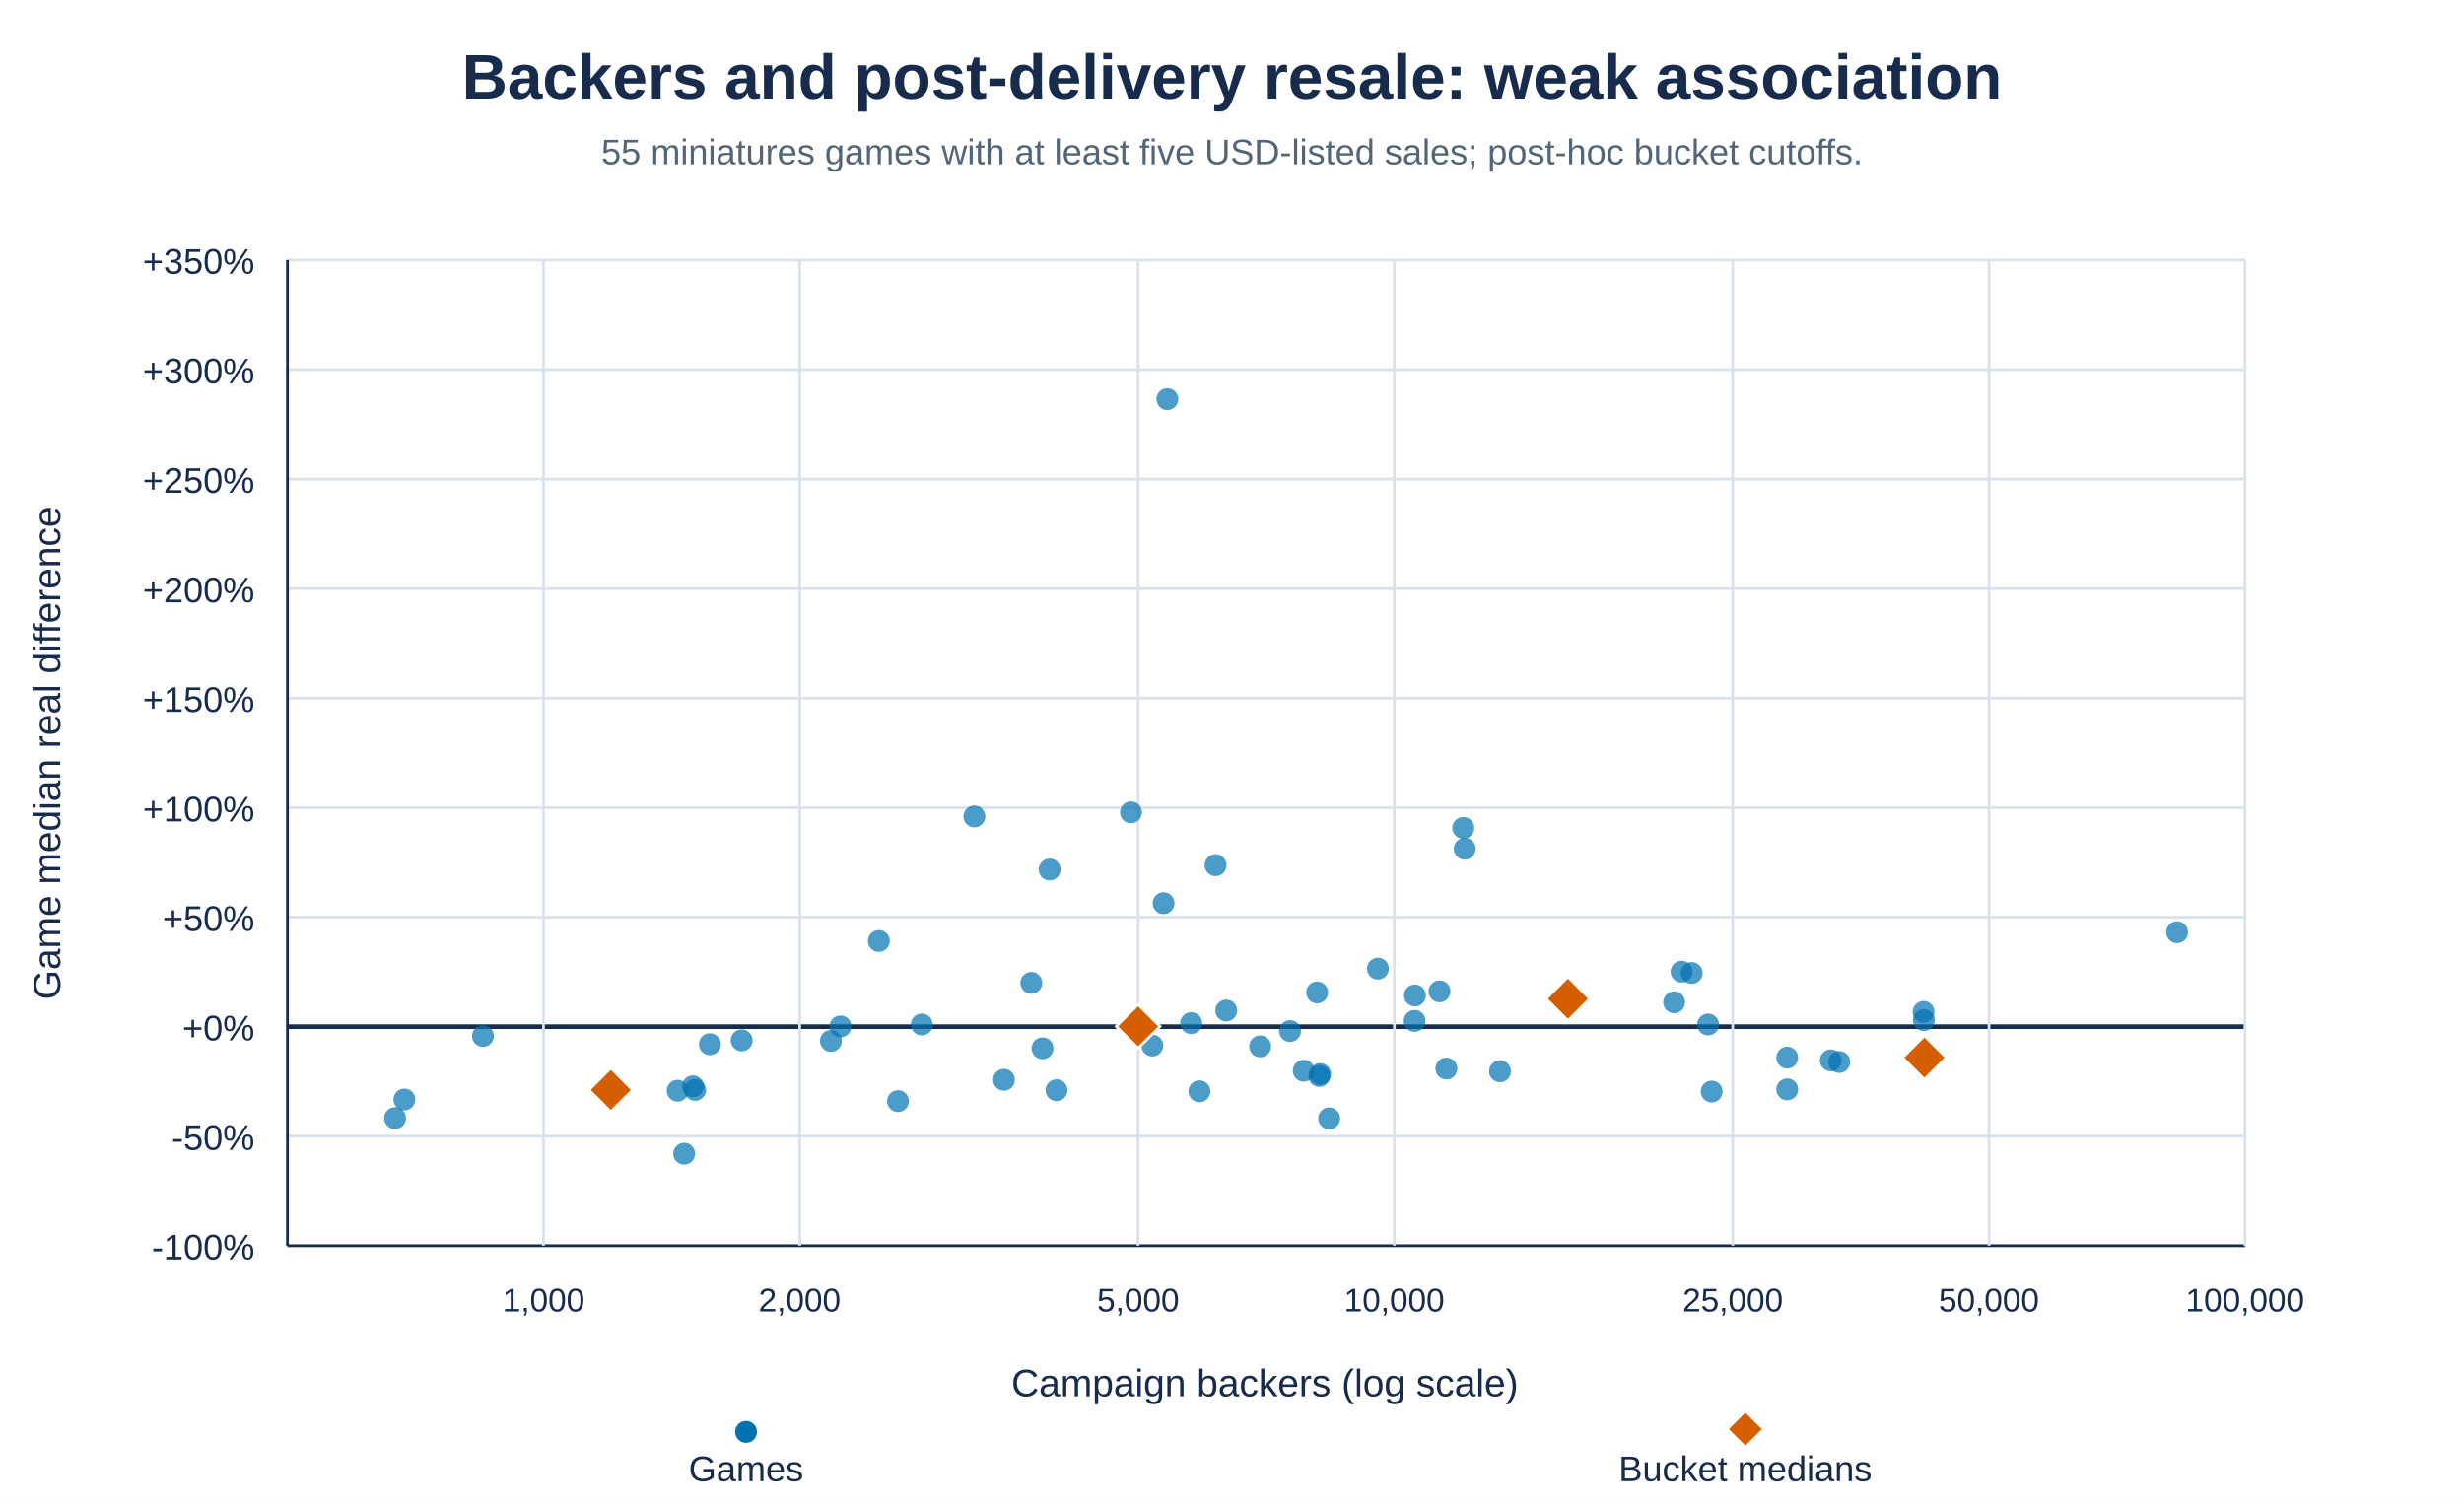
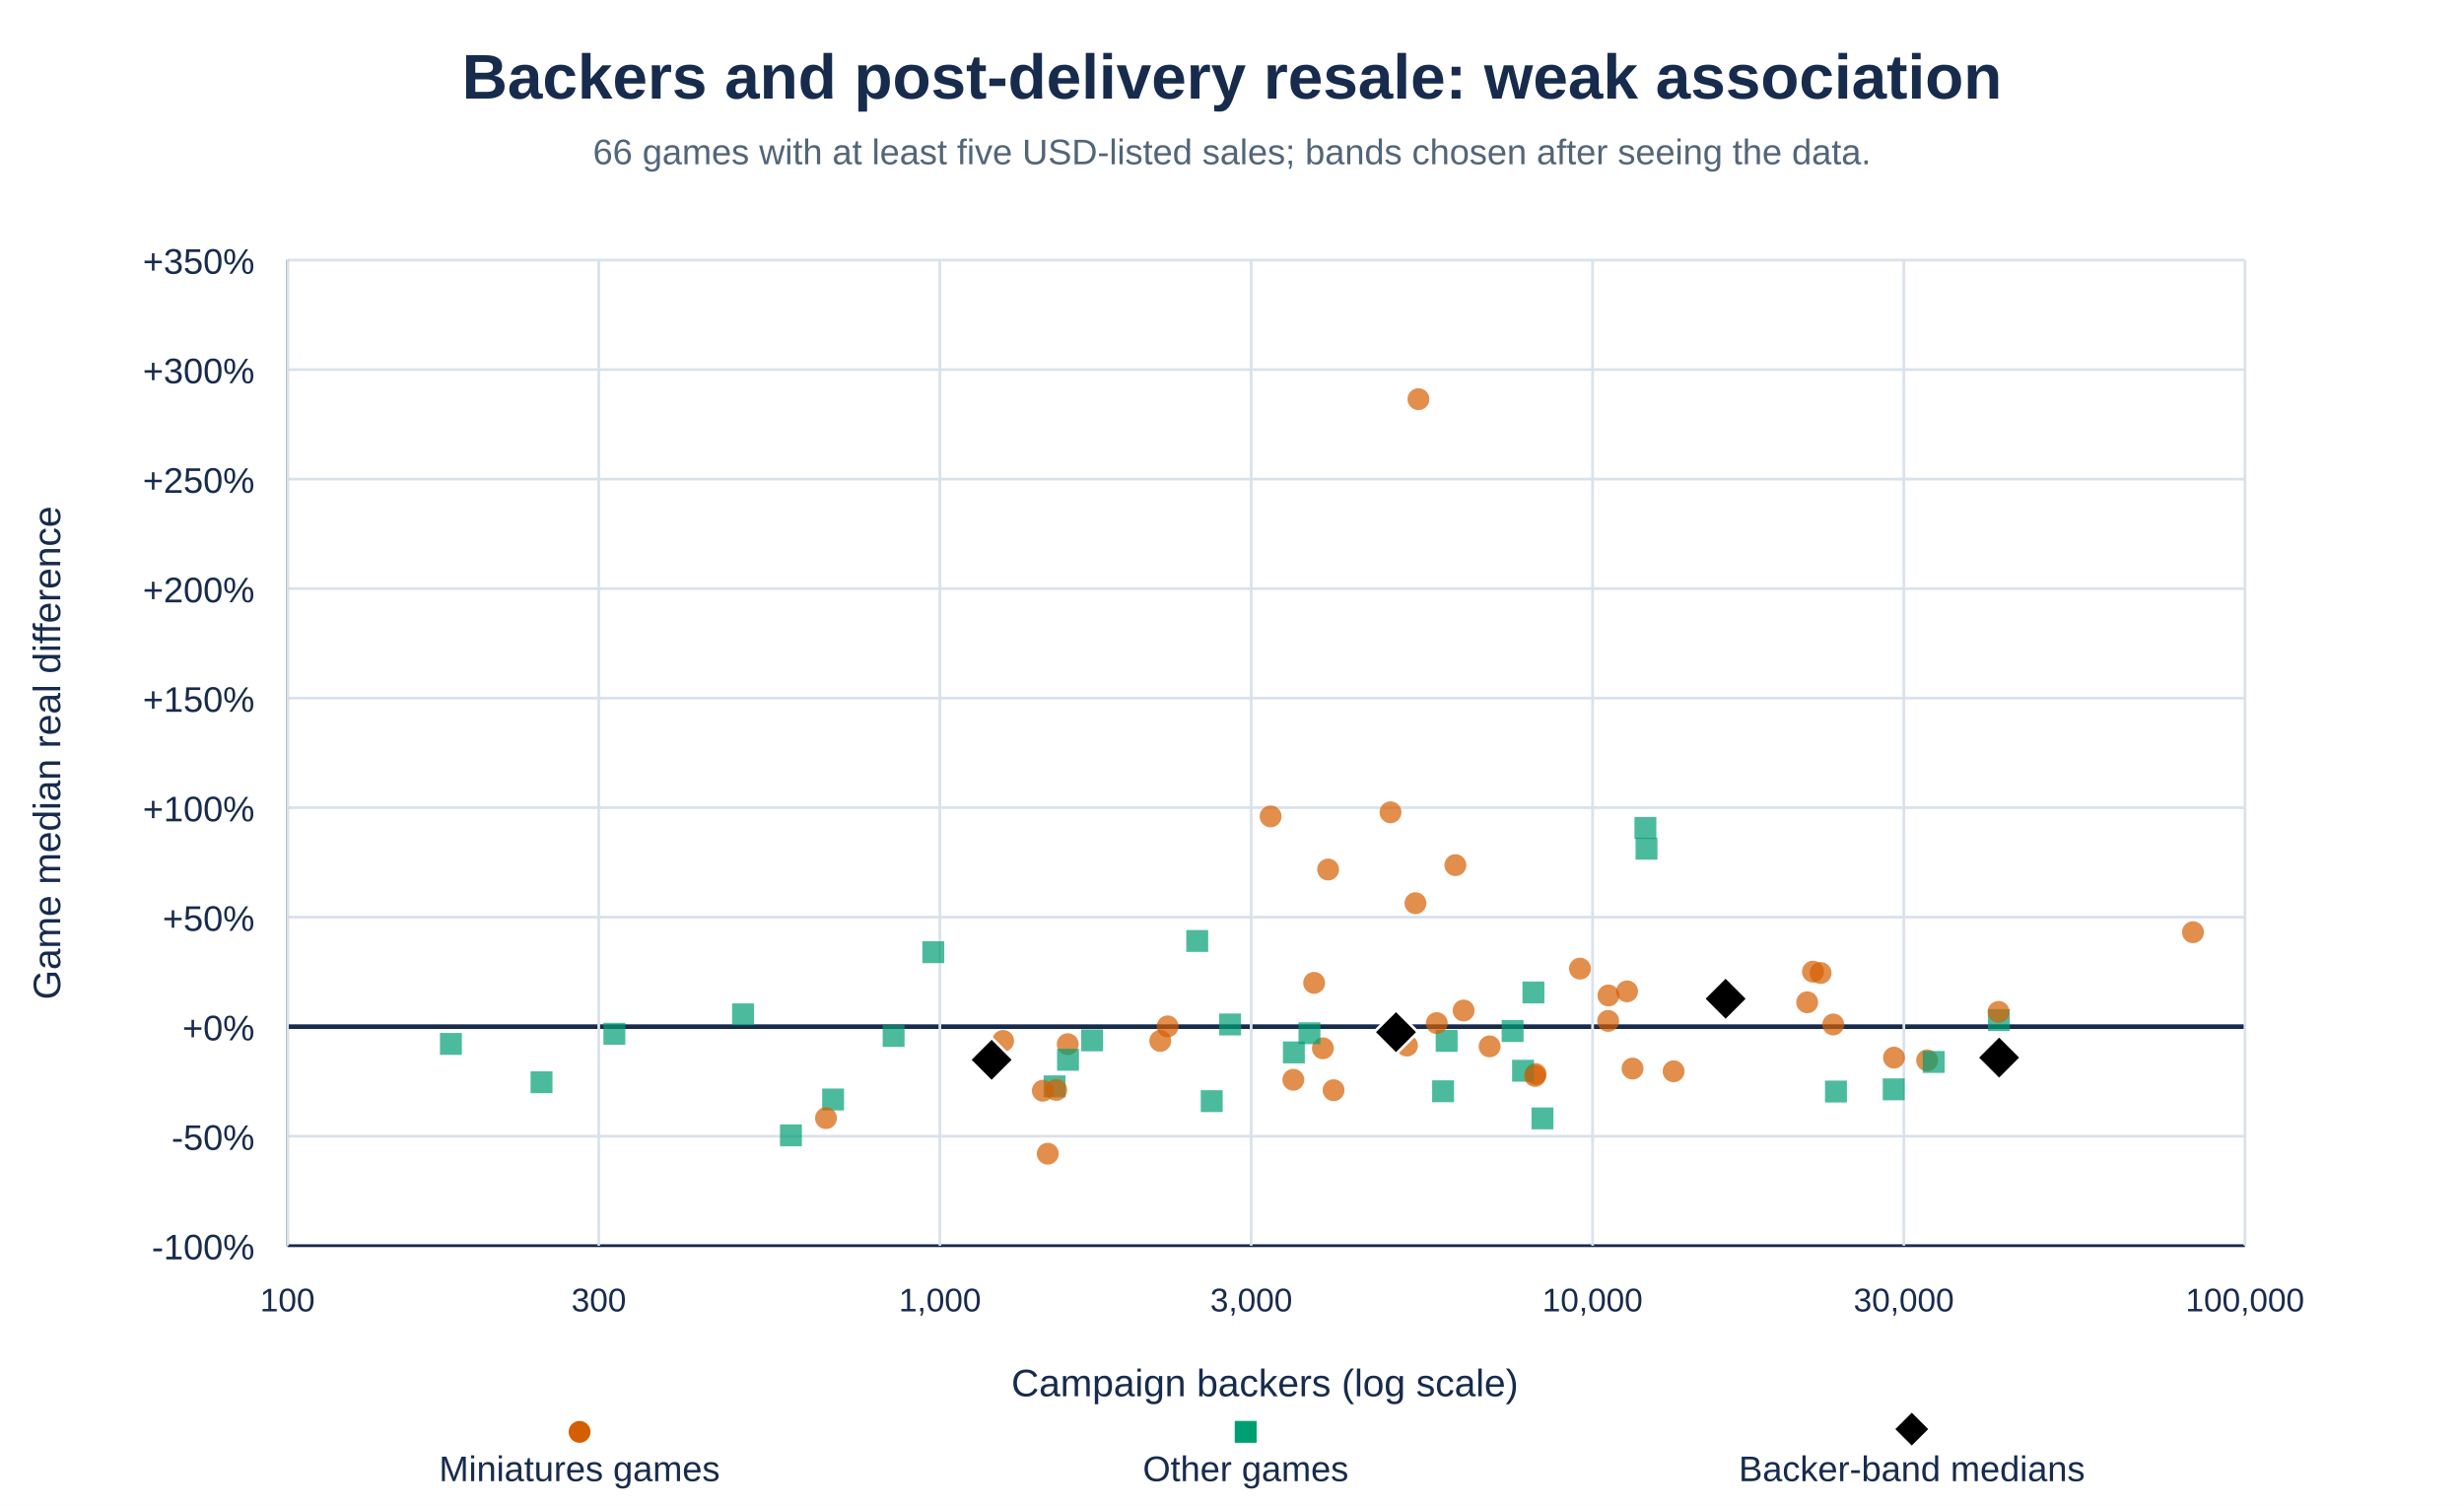
<svg xmlns="http://www.w3.org/2000/svg" width="900" height="550" viewBox="0 0 900 550" role="img" aria-label="Backers and post-delivery resale: weak association">
  <rect width="900" height="550" fill="#ffffff" />
  <g font-family="Arial, Helvetica, sans-serif">
    <text x="450" y="36" text-anchor="middle" font-size="23" font-weight="bold" fill="#172b4d">Backers and post-delivery resale: weak association</text>
-     <text x="450" y="60" text-anchor="middle" font-size="13" font-weight="normal" fill="#526579">55 miniatures games with at least five USD-listed sales; post-hoc bucket cutoffs.</text>
+     <text x="450" y="60" text-anchor="middle" font-size="13" font-weight="normal" fill="#526579">66 games with at least five USD-listed sales; bands chosen after seeing the data.</text>
    <line x1="105" x2="820" y1="455.0" y2="455.0" stroke="#d9e2ec" />
    <text x="93" y="460.0" text-anchor="end" font-size="13" font-weight="normal" fill="#172b4d">-100%</text>
    <line x1="105" x2="820" y1="415.0" y2="415.0" stroke="#d9e2ec" />
    <text x="93" y="420.0" text-anchor="end" font-size="13" font-weight="normal" fill="#172b4d">-50%</text>
    <line x1="105" x2="820" y1="375.0" y2="375.0" stroke="#d9e2ec" />
    <text x="93" y="380.0" text-anchor="end" font-size="13" font-weight="normal" fill="#172b4d">+0%</text>
    <line x1="105" x2="820" y1="335.0" y2="335.0" stroke="#d9e2ec" />
    <text x="93" y="340.0" text-anchor="end" font-size="13" font-weight="normal" fill="#172b4d">+50%</text>
    <line x1="105" x2="820" y1="295.0" y2="295.0" stroke="#d9e2ec" />
    <text x="93" y="300.0" text-anchor="end" font-size="13" font-weight="normal" fill="#172b4d">+100%</text>
    <line x1="105" x2="820" y1="255.0" y2="255.0" stroke="#d9e2ec" />
    <text x="93" y="260.0" text-anchor="end" font-size="13" font-weight="normal" fill="#172b4d">+150%</text>
    <line x1="105" x2="820" y1="215.0" y2="215.0" stroke="#d9e2ec" />
    <text x="93" y="220.0" text-anchor="end" font-size="13" font-weight="normal" fill="#172b4d">+200%</text>
    <line x1="105" x2="820" y1="175.0" y2="175.0" stroke="#d9e2ec" />
    <text x="93" y="180.0" text-anchor="end" font-size="13" font-weight="normal" fill="#172b4d">+250%</text>
    <line x1="105" x2="820" y1="135.0" y2="135.0" stroke="#d9e2ec" />
    <text x="93" y="140.0" text-anchor="end" font-size="13" font-weight="normal" fill="#172b4d">+300%</text>
    <line x1="105" x2="820" y1="95.0" y2="95.0" stroke="#d9e2ec" />
    <text x="93" y="100.0" text-anchor="end" font-size="13" font-weight="normal" fill="#172b4d">+350%</text>
    <line x1="105" x2="820" y1="375.0" y2="375.0" stroke="#172b4d" stroke-width="1.7" />
    <line x1="105" x2="105" y1="95" y2="455" stroke="#172b4d" />
    <line x1="105" x2="820" y1="455" y2="455" stroke="#172b4d" />
    <text x="22" y="275.0" text-anchor="middle" font-size="14" font-weight="normal" fill="#172b4d" transform="rotate(-90 22 275.0)">Game median real difference</text>
-     <line x1="198.5" x2="198.5" y1="95" y2="455" stroke="#d9e2ec" />
-     <text x="198.539" y="479" text-anchor="middle" font-size="12" font-weight="normal" fill="#172b4d">1,000</text>
-     <line x1="292.1" x2="292.1" y1="95" y2="455" stroke="#d9e2ec" />
-     <text x="292.078" y="479" text-anchor="middle" font-size="12" font-weight="normal" fill="#172b4d">2,000</text>
-     <line x1="415.7" x2="415.7" y1="95" y2="455" stroke="#d9e2ec" />
-     <text x="415.73" y="479" text-anchor="middle" font-size="12" font-weight="normal" fill="#172b4d">5,000</text>
-     <line x1="509.3" x2="509.3" y1="95" y2="455" stroke="#d9e2ec" />
-     <text x="509.27" y="479" text-anchor="middle" font-size="12" font-weight="normal" fill="#172b4d">10,000</text>
-     <line x1="632.9" x2="632.9" y1="95" y2="455" stroke="#d9e2ec" />
-     <text x="632.922" y="479" text-anchor="middle" font-size="12" font-weight="normal" fill="#172b4d">25,000</text>
-     <line x1="726.5" x2="726.5" y1="95" y2="455" stroke="#d9e2ec" />
-     <text x="726.461" y="479" text-anchor="middle" font-size="12" font-weight="normal" fill="#172b4d">50,000</text>
+     <line x1="105.0" x2="105.0" y1="95" y2="455" stroke="#d9e2ec" />
+     <text x="105.0" y="479" text-anchor="middle" font-size="12" font-weight="normal" fill="#172b4d">100</text>
+     <line x1="218.7" x2="218.7" y1="95" y2="455" stroke="#d9e2ec" />
+     <text x="218.714" y="479" text-anchor="middle" font-size="12" font-weight="normal" fill="#172b4d">300</text>
+     <line x1="343.3" x2="343.3" y1="95" y2="455" stroke="#d9e2ec" />
+     <text x="343.333" y="479" text-anchor="middle" font-size="12" font-weight="normal" fill="#172b4d">1,000</text>
+     <line x1="457.0" x2="457.0" y1="95" y2="455" stroke="#d9e2ec" />
+     <text x="457.047" y="479" text-anchor="middle" font-size="12" font-weight="normal" fill="#172b4d">3,000</text>
+     <line x1="581.7" x2="581.7" y1="95" y2="455" stroke="#d9e2ec" />
+     <text x="581.667" y="479" text-anchor="middle" font-size="12" font-weight="normal" fill="#172b4d">10,000</text>
+     <line x1="695.4" x2="695.4" y1="95" y2="455" stroke="#d9e2ec" />
+     <text x="695.381" y="479" text-anchor="middle" font-size="12" font-weight="normal" fill="#172b4d">30,000</text>
    <line x1="820.0" x2="820.0" y1="95" y2="455" stroke="#d9e2ec" />
    <text x="820.0" y="479" text-anchor="middle" font-size="12" font-weight="normal" fill="#172b4d">100,000</text>
    <text x="462" y="510" text-anchor="middle" font-size="14" font-weight="normal" fill="#172b4d">Campaign backers (log scale)</text>
-     <circle cx="426.4" cy="145.8" r="4" fill="#0072b2" opacity="0.7" />
-     <circle cx="147.7" cy="401.6" r="4" fill="#0072b2" opacity="0.7" />
-     <circle cx="144.3" cy="408.4" r="4" fill="#0072b2" opacity="0.7" />
-     <circle cx="259.3" cy="381.4" r="4" fill="#0072b2" opacity="0.7" />
-     <circle cx="336.7" cy="374.2" r="4" fill="#0072b2" opacity="0.7" />
-     <circle cx="355.9" cy="298.2" r="4" fill="#0072b2" opacity="0.7" />
-     <circle cx="376.7" cy="359.0" r="4" fill="#0072b2" opacity="0.7" />
-     <circle cx="413.1" cy="296.7" r="4" fill="#0072b2" opacity="0.7" />
-     <circle cx="535.0" cy="310.0" r="4" fill="#0072b2" opacity="0.7" />
-     <circle cx="617.9" cy="355.4" r="4" fill="#0072b2" opacity="0.7" />
-     <circle cx="503.3" cy="353.8" r="4" fill="#0072b2" opacity="0.7" />
-     <circle cx="253.1" cy="396.8" r="4" fill="#0072b2" opacity="0.7" />
-     <circle cx="516.8" cy="363.6" r="4" fill="#0072b2" opacity="0.7" />
-     <circle cx="482.2" cy="392.3" r="4" fill="#0072b2" opacity="0.7" />
-     <circle cx="528.3" cy="390.3" r="4" fill="#0072b2" opacity="0.7" />
-     <circle cx="438.1" cy="398.6" r="4" fill="#0072b2" opacity="0.7" />
-     <circle cx="534.5" cy="302.4" r="4" fill="#0072b2" opacity="0.7" />
-     <circle cx="307.0" cy="374.9" r="4" fill="#0072b2" opacity="0.7" />
-     <circle cx="321.0" cy="343.7" r="4" fill="#0072b2" opacity="0.7" />
-     <circle cx="702.7" cy="372.6" r="4" fill="#0072b2" opacity="0.7" />
-     <circle cx="366.7" cy="394.4" r="4" fill="#0072b2" opacity="0.7" />
-     <circle cx="247.5" cy="398.4" r="4" fill="#0072b2" opacity="0.7" />
-     <circle cx="303.5" cy="380.2" r="4" fill="#0072b2" opacity="0.7" />
-     <circle cx="425.0" cy="329.9" r="4" fill="#0072b2" opacity="0.7" />
-     <circle cx="471.2" cy="376.6" r="4" fill="#0072b2" opacity="0.7" />
-     <circle cx="420.9" cy="381.9" r="4" fill="#0072b2" opacity="0.7" />
-     <circle cx="249.9" cy="421.4" r="4" fill="#0072b2" opacity="0.7" />
-     <circle cx="385.9" cy="398.2" r="4" fill="#0072b2" opacity="0.7" />
-     <circle cx="668.7" cy="387.3" r="4" fill="#0072b2" opacity="0.7" />
-     <circle cx="383.4" cy="317.6" r="4" fill="#0072b2" opacity="0.7" />
-     <circle cx="485.5" cy="408.5" r="4" fill="#0072b2" opacity="0.7" />
-     <circle cx="481.1" cy="362.5" r="4" fill="#0072b2" opacity="0.7" />
-     <circle cx="623.9" cy="374.2" r="4" fill="#0072b2" opacity="0.7" />
-     <circle cx="671.8" cy="387.9" r="4" fill="#0072b2" opacity="0.7" />
-     <circle cx="516.7" cy="372.9" r="4" fill="#0072b2" opacity="0.7" />
-     <circle cx="795.2" cy="340.5" r="4" fill="#0072b2" opacity="0.7" />
-     <circle cx="444.0" cy="316.0" r="4" fill="#0072b2" opacity="0.7" />
-     <circle cx="476.2" cy="391.1" r="4" fill="#0072b2" opacity="0.7" />
-     <circle cx="270.9" cy="380.0" r="4" fill="#0072b2" opacity="0.7" />
-     <circle cx="525.8" cy="362.1" r="4" fill="#0072b2" opacity="0.7" />
-     <circle cx="380.8" cy="382.9" r="4" fill="#0072b2" opacity="0.7" />
-     <circle cx="702.6" cy="369.6" r="4" fill="#0072b2" opacity="0.7" />
-     <circle cx="481.9" cy="393.0" r="4" fill="#0072b2" opacity="0.7" />
-     <circle cx="460.3" cy="382.2" r="4" fill="#0072b2" opacity="0.7" />
-     <circle cx="614.2" cy="354.9" r="4" fill="#0072b2" opacity="0.7" />
-     <circle cx="652.8" cy="397.9" r="4" fill="#0072b2" opacity="0.7" />
-     <circle cx="547.9" cy="391.3" r="4" fill="#0072b2" opacity="0.7" />
-     <circle cx="253.9" cy="398.1" r="4" fill="#0072b2" opacity="0.7" />
-     <circle cx="176.4" cy="378.4" r="4" fill="#0072b2" opacity="0.7" />
-     <circle cx="652.8" cy="386.3" r="4" fill="#0072b2" opacity="0.7" />
-     <circle cx="447.9" cy="369.1" r="4" fill="#0072b2" opacity="0.7" />
-     <circle cx="625.2" cy="398.7" r="4" fill="#0072b2" opacity="0.7" />
-     <circle cx="435.1" cy="373.7" r="4" fill="#0072b2" opacity="0.7" />
-     <circle cx="328.0" cy="402.2" r="4" fill="#0072b2" opacity="0.7" />
-     <circle cx="611.5" cy="366.1" r="4" fill="#0072b2" opacity="0.7" />
-     <polygon points="223.1,390.1 231.1,398.1 223.1,406.1 215.1,398.1" fill="#d55e00" stroke="white" stroke-width="1" />
-     <polygon points="415.7,366.9 423.7,374.9 415.7,382.9 407.7,374.9" fill="#d55e00" stroke="white" stroke-width="1" />
-     <polygon points="572.7,356.8 580.7,364.8 572.7,372.8 564.7,364.8" fill="#d55e00" stroke="white" stroke-width="1" />
-     <polygon points="702.9,378.3 710.9,386.3 702.9,394.3 694.9,386.3" fill="#d55e00" stroke="white" stroke-width="1" />
-     <circle cx="272.5" cy="523" r="4" fill="#0072b2" />
-     <text x="272.5" y="541" text-anchor="middle" font-size="13" font-weight="normal" fill="#172b4d">Games</text>
-     <polygon points="637.5,516 643.5,522 637.5,528 631.5,522" fill="#d55e00" />
-     <text x="637.5" y="541" text-anchor="middle" font-size="13" font-weight="normal" fill="#172b4d">Bucket medians</text>
+     <circle cx="518.1" cy="145.8" r="4" fill="#D55E00" opacity="0.7" />
+     <rect x="300.3" y="397.6" width="8" height="8" fill="#009E73" opacity="0.7" />
+     <circle cx="301.7" cy="408.4" r="4" fill="#D55E00" opacity="0.7" />
+     <circle cx="390.0" cy="381.4" r="4" fill="#D55E00" opacity="0.7" />
+     <rect x="445.3" y="370.2" width="8" height="8" fill="#009E73" opacity="0.7" />
+     <circle cx="464.1" cy="298.2" r="4" fill="#D55E00" opacity="0.7" />
+     <circle cx="480.0" cy="359.0" r="4" fill="#D55E00" opacity="0.7" />
+     <circle cx="507.9" cy="296.7" r="4" fill="#D55E00" opacity="0.7" />
+     <rect x="597.4" y="306.0" width="8" height="8" fill="#009E73" opacity="0.7" />
+     <circle cx="665.0" cy="355.4" r="4" fill="#D55E00" opacity="0.7" />
+     <circle cx="577.1" cy="353.8" r="4" fill="#D55E00" opacity="0.7" />
+     <rect x="381.2" y="392.8" width="8" height="8" fill="#009E73" opacity="0.7" />
+     <rect x="160.7" y="377.3" width="8" height="8" fill="#009E73" opacity="0.7" />
+     <rect x="220.4" y="373.6" width="8" height="8" fill="#009E73" opacity="0.7" />
+     <circle cx="587.5" cy="363.6" r="4" fill="#D55E00" opacity="0.7" />
+     <rect x="267.4" y="366.5" width="8" height="8" fill="#009E73" opacity="0.7" />
+     <circle cx="560.9" cy="392.3" r="4" fill="#D55E00" opacity="0.7" />
+     <circle cx="596.3" cy="390.3" r="4" fill="#D55E00" opacity="0.7" />
+     <rect x="523.1" y="394.6" width="8" height="8" fill="#009E73" opacity="0.7" />
+     <rect x="597.0" y="298.4" width="8" height="8" fill="#009E73" opacity="0.7" />
+     <rect x="193.8" y="391.3" width="8" height="8" fill="#009E73" opacity="0.7" />
+     <circle cx="426.5" cy="374.9" r="4" fill="#D55E00" opacity="0.7" />
+     <rect x="433.3" y="339.7" width="8" height="8" fill="#009E73" opacity="0.7" />
+     <rect x="726.1" y="368.6" width="8" height="8" fill="#009E73" opacity="0.7" />
+     <circle cx="472.4" cy="394.4" r="4" fill="#D55E00" opacity="0.7" />
+     <circle cx="380.9" cy="398.4" r="4" fill="#D55E00" opacity="0.7" />
+     <circle cx="423.8" cy="380.2" r="4" fill="#D55E00" opacity="0.7" />
+     <circle cx="517.0" cy="329.9" r="4" fill="#D55E00" opacity="0.7" />
+     <rect x="548.5" y="372.6" width="8" height="8" fill="#009E73" opacity="0.7" />
+     <circle cx="513.9" cy="381.9" r="4" fill="#D55E00" opacity="0.7" />
+     <circle cx="382.7" cy="421.4" r="4" fill="#D55E00" opacity="0.7" />
+     <circle cx="487.1" cy="398.2" r="4" fill="#D55E00" opacity="0.7" />
+     <circle cx="703.9" cy="387.3" r="4" fill="#D55E00" opacity="0.7" />
+     <circle cx="485.1" cy="317.6" r="4" fill="#D55E00" opacity="0.7" />
+     <rect x="559.4" y="404.5" width="8" height="8" fill="#009E73" opacity="0.7" />
+     <rect x="556.1" y="358.5" width="8" height="8" fill="#009E73" opacity="0.7" />
+     <circle cx="669.6" cy="374.2" r="4" fill="#D55E00" opacity="0.7" />
+     <rect x="702.3" y="383.9" width="8" height="8" fill="#009E73" opacity="0.7" />
+     <circle cx="587.4" cy="372.9" r="4" fill="#D55E00" opacity="0.7" />
+     <circle cx="801.0" cy="340.5" r="4" fill="#D55E00" opacity="0.7" />
+     <circle cx="531.6" cy="316.0" r="4" fill="#D55E00" opacity="0.7" />
+     <rect x="552.3" y="387.1" width="8" height="8" fill="#009E73" opacity="0.7" />
+     <rect x="394.9" y="376.0" width="8" height="8" fill="#009E73" opacity="0.7" />
+     <circle cx="594.3" cy="362.1" r="4" fill="#D55E00" opacity="0.7" />
+     <circle cx="483.2" cy="382.9" r="4" fill="#D55E00" opacity="0.7" />
+     <circle cx="730.0" cy="369.6" r="4" fill="#D55E00" opacity="0.7" />
+     <circle cx="560.7" cy="393.0" r="4" fill="#D55E00" opacity="0.7" />
+     <circle cx="544.1" cy="382.2" r="4" fill="#D55E00" opacity="0.7" />
+     <rect x="468.6" y="380.4" width="8" height="8" fill="#009E73" opacity="0.7" />
+     <rect x="386.1" y="383.1" width="8" height="8" fill="#009E73" opacity="0.7" />
+     <circle cx="662.2" cy="354.9" r="4" fill="#D55E00" opacity="0.7" />
+     <rect x="687.7" y="393.9" width="8" height="8" fill="#009E73" opacity="0.7" />
+     <circle cx="366.4" cy="380.2" r="4" fill="#D55E00" opacity="0.7" />
+     <circle cx="611.3" cy="391.3" r="4" fill="#D55E00" opacity="0.7" />
+     <rect x="524.4" y="376.2" width="8" height="8" fill="#009E73" opacity="0.7" />
+     <circle cx="385.8" cy="398.1" r="4" fill="#D55E00" opacity="0.7" />
+     <rect x="284.9" y="410.7" width="8" height="8" fill="#009E73" opacity="0.7" />
+     <rect x="322.4" y="374.4" width="8" height="8" fill="#009E73" opacity="0.7" />
+     <circle cx="691.8" cy="386.3" r="4" fill="#D55E00" opacity="0.7" />
+     <circle cx="534.6" cy="369.1" r="4" fill="#D55E00" opacity="0.7" />
+     <rect x="666.6" y="394.7" width="8" height="8" fill="#009E73" opacity="0.7" />
+     <circle cx="524.8" cy="373.7" r="4" fill="#D55E00" opacity="0.7" />
+     <rect x="438.6" y="398.2" width="8" height="8" fill="#009E73" opacity="0.7" />
+     <circle cx="660.1" cy="366.1" r="4" fill="#D55E00" opacity="0.7" />
+     <rect x="474.3" y="373.4" width="8" height="8" fill="#009E73" opacity="0.7" />
+     <rect x="336.9" y="343.8" width="8" height="8" fill="#009E73" opacity="0.7" />
+     <polygon points="362.2,379.1 370.2,387.1 362.2,395.1 354.2,387.1" fill="#000000" stroke="white" stroke-width="1" />
+     <polygon points="509.9,369.0 517.9,377.0 509.9,385.0 501.9,377.0" fill="#000000" stroke="white" stroke-width="1" />
+     <polygon points="630.3,356.8 638.3,364.8 630.3,372.8 622.3,364.8" fill="#000000" stroke="white" stroke-width="1" />
+     <polygon points="730.2,378.3 738.2,386.3 730.2,394.3 722.2,386.3" fill="#000000" stroke="white" stroke-width="1" />
+     <circle cx="211.7" cy="523" r="4" fill="#D55E00" />
+     <text x="211.667" y="541" text-anchor="middle" font-size="13" font-weight="normal" fill="#172b4d">Miniatures games</text>
+     <rect x="451.0" y="519" width="8" height="8" fill="#009E73" />
+     <text x="455.0" y="541" text-anchor="middle" font-size="13" font-weight="normal" fill="#172b4d">Other games</text>
+     <polygon points="698.3,516 704.3,522 698.3,528 692.3,522" fill="#000000" />
+     <text x="698.333" y="541" text-anchor="middle" font-size="13" font-weight="normal" fill="#172b4d">Backer-band medians</text>
  </g>
</svg>
